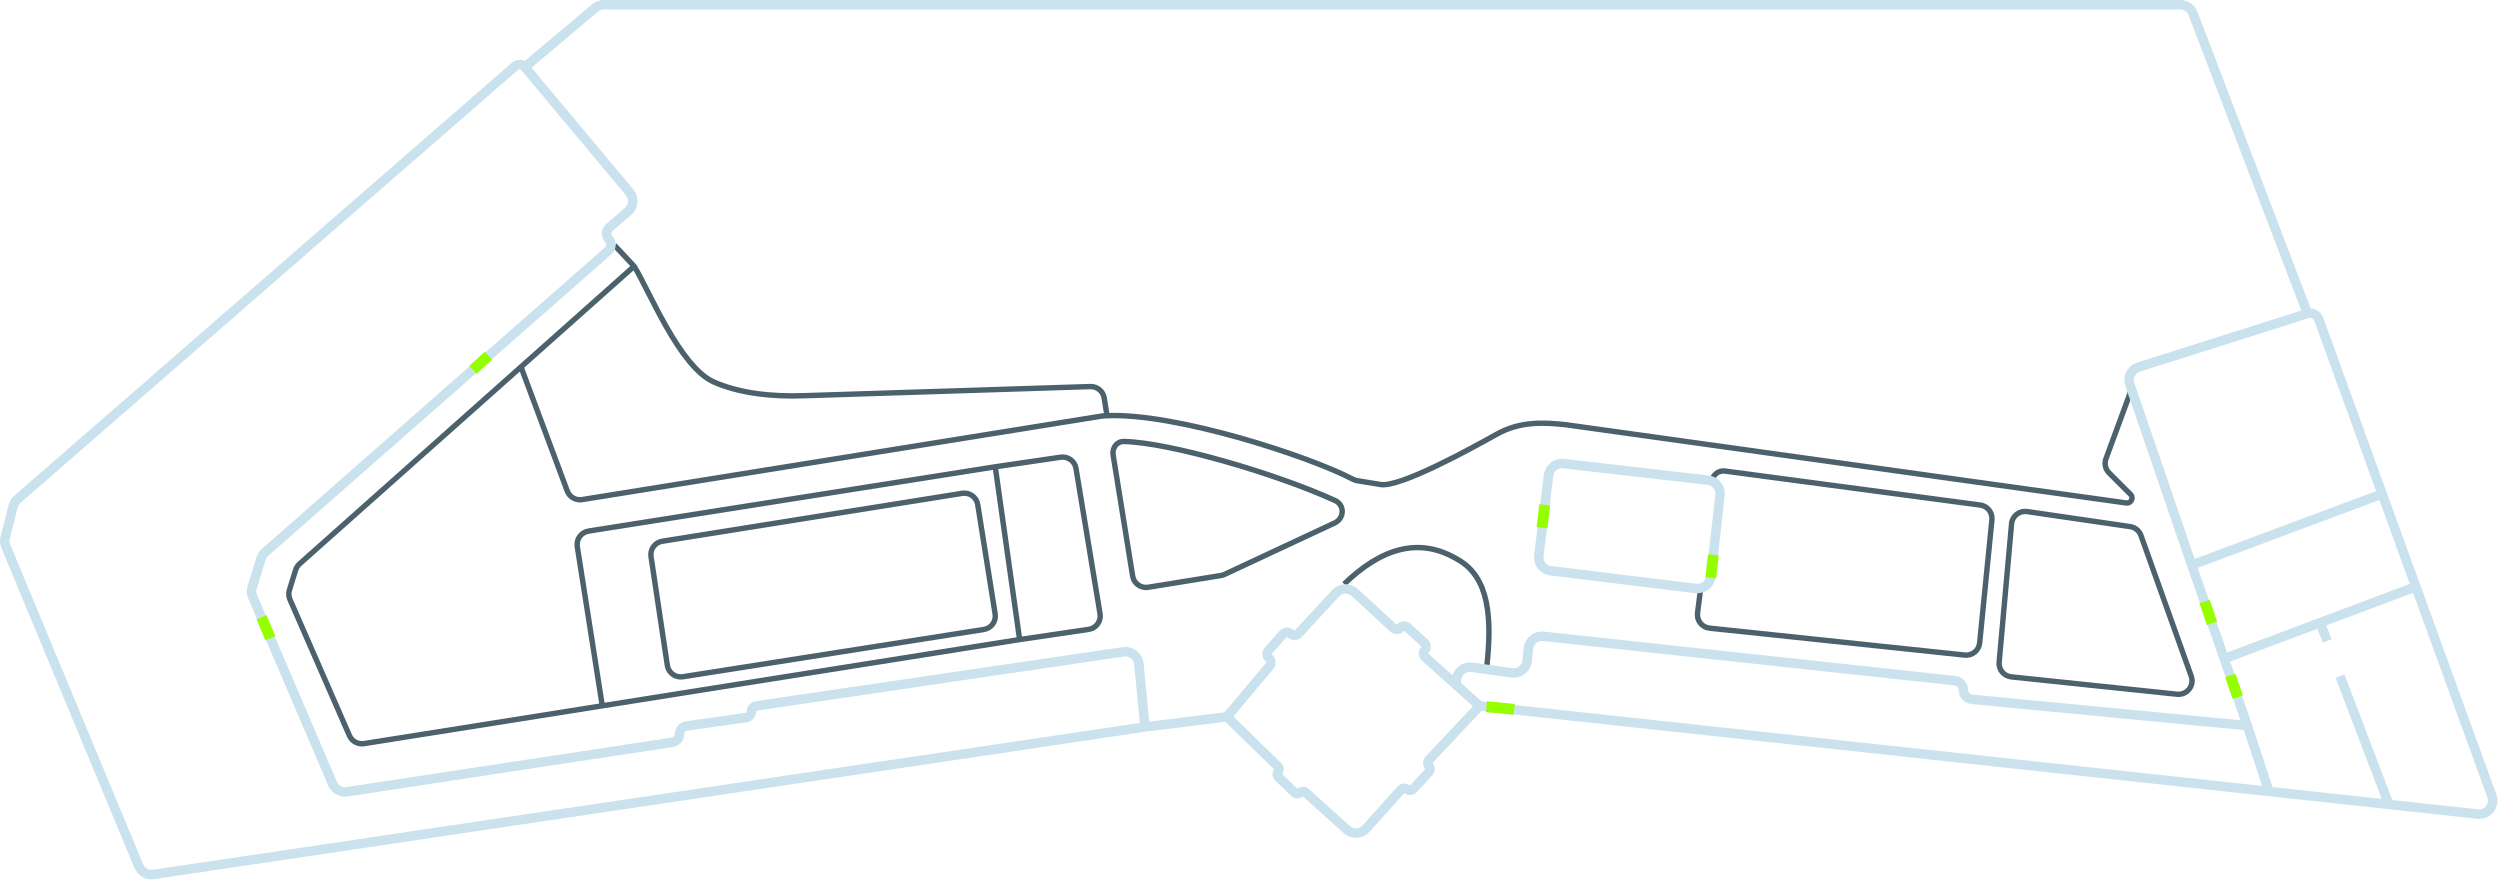
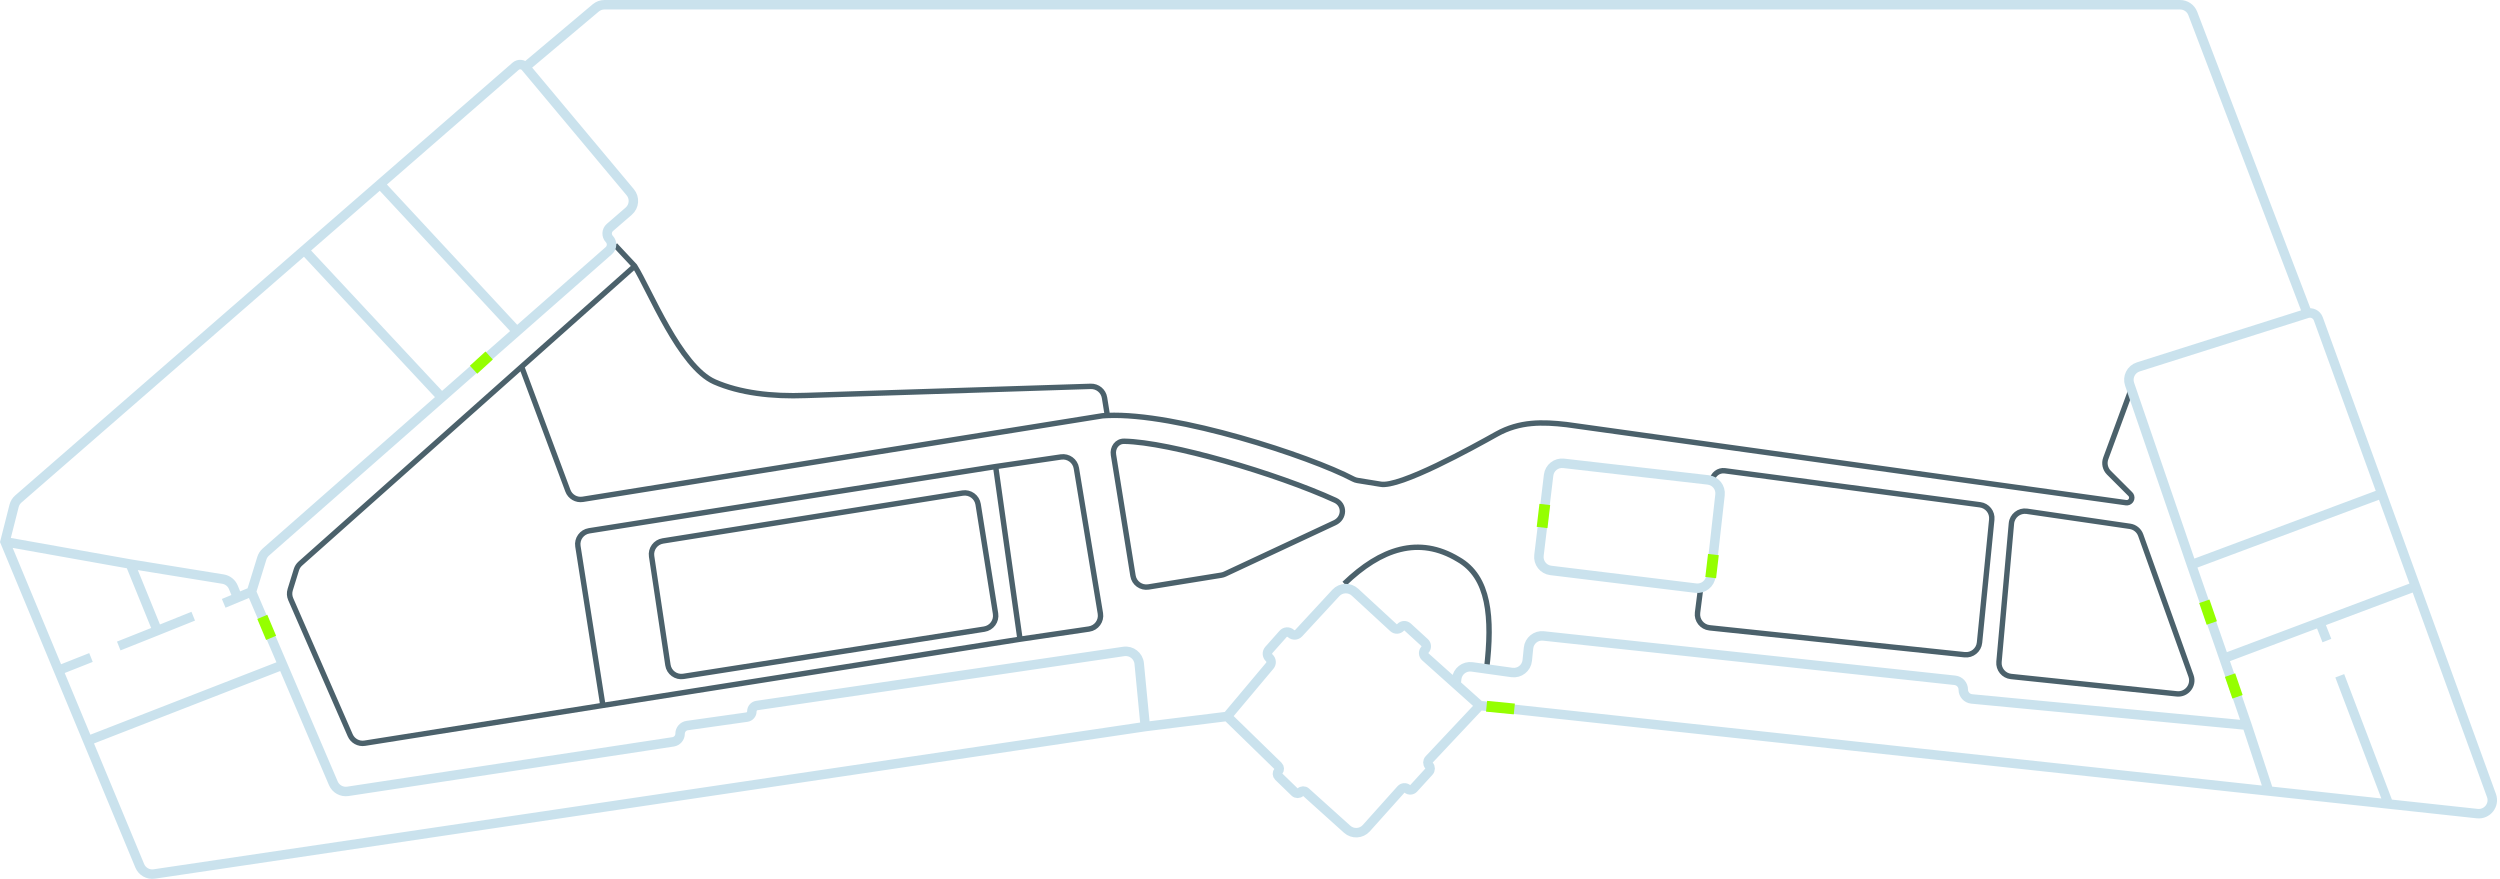
- <svg xmlns="http://www.w3.org/2000/svg" width="1845" height="649" viewBox="0 0 1845 649" fill="none">
-   <path d="M752.488 472L444.488 520.879M752.488 472L734.488 344.5M444.488 520.879L426.037 403.369C425.181 397.917 428.904 392.802 434.355 391.94L734.488 344.5L782.773 337.424C788.167 336.633 793.2 340.308 794.089 345.687L811.828 452.961C812.74 458.477 808.952 463.669 803.421 464.485L752.488 472M816.988 306.787L814.884 293.69C814.085 288.722 809.72 285.12 804.691 285.281L594.488 292C568.988 293 545.488 290.094 526.988 282C501.388 270.8 478.988 214 467.988 196.5L453.488 181M467.988 196.5L384.488 270.778M444.488 520.879L268.623 548.788C264.126 549.502 259.715 547.088 257.892 542.916L213.977 442.408C213.016 440.21 212.878 437.739 213.587 435.447L218.163 420.662C218.703 418.921 219.708 417.359 221.07 416.148L384.488 270.778M1096.99 494C1101.49 456 1098.99 426 1075.99 413C1046.99 395.5 1018.99 405 991.988 431M1572.99 287.5L1554.2 338.496C1552.85 342.156 1553.75 346.266 1556.51 349.024L1572.33 364.844C1572.76 365.275 1573.08 365.805 1573.26 366.387C1574.06 369.002 1571.88 371.566 1569.17 371.188L1155.99 313.5C1138.49 311.5 1121.49 311 1104.49 320.5C1087.31 330.101 1032.49 360.5 1018.49 357.5L1001.69 354.775C1000.56 354.593 999.523 354.24 998.516 353.709C966.542 336.85 867.88 304.583 816.988 306.787C815.794 306.839 814.627 306.91 813.488 307L429.58 368.699C424.874 369.456 420.289 366.786 418.624 362.32L384.488 270.778M1263.49 355C1264.04 350.327 1268.31 347.009 1272.97 347.63L1461.4 372.723C1466.75 373.435 1470.56 378.259 1470.03 383.626L1460.98 474.49C1460.43 480.009 1455.5 484.026 1449.98 483.444L1261.65 463.572C1256.07 462.984 1252.07 457.927 1252.78 452.365L1254.99 435M847.362 433.405L901.111 424.722C902.024 424.575 902.913 424.301 903.75 423.91L984.914 385.979C992.179 382.584 992.548 372.737 985.26 369.393C942.097 349.59 862.896 326.451 829.419 325.824C824.096 325.724 820.653 330.624 821.5 335.88L835.895 425.125C836.774 430.579 841.909 434.286 847.362 433.405ZM1617.14 499.033L1580.01 395.161C1578.77 391.678 1575.7 389.166 1572.04 388.632L1495.95 377.526C1490.27 376.697 1485.06 380.81 1484.54 386.527L1475.37 488.686C1474.88 494.13 1478.85 498.957 1484.29 499.526L1606.68 512.344C1614 513.111 1619.62 505.967 1617.14 499.033ZM726.088 464.555L503.935 499.438C498.452 500.299 493.317 496.531 492.494 491.043L480.457 410.796C479.643 405.371 483.352 400.303 488.769 399.437L710.107 364.078C715.563 363.207 720.692 366.925 721.561 372.381L734.412 453.103C735.282 458.566 731.552 463.697 726.088 464.555Z" stroke="#4B616B" stroke-width="4" />
-   <path d="M844.988 536.5L113.199 645.353C108.666 646.027 104.254 643.533 102.494 639.301L4.266 403.075C3.436 401.079 3.276 398.867 3.808 396.772L9.718 373.529C10.219 371.557 11.31 369.784 12.845 368.449L380.053 48.923C382.214 47.044 385.496 47.304 387.334 49.5M844.988 536.5L840.497 489.966C839.948 484.272 834.744 480.199 829.086 481.033L558.187 520.955C556.062 521.268 554.488 523.091 554.488 525.239C554.488 527.396 552.9 529.225 550.764 529.527L506.713 535.761C503.716 536.185 501.488 538.75 501.488 541.778C501.488 544.781 499.294 547.334 496.325 547.786L256.142 584.335C251.636 585.021 247.236 582.572 245.443 578.381L186.431 440.376C185.499 438.197 185.372 435.757 186.072 433.492L192.654 412.196C193.199 410.433 194.221 408.855 195.607 407.637L448.856 185.07C451.387 182.846 451.567 178.967 449.254 176.517C446.928 174.055 447.125 170.15 449.686 167.934L463.551 155.935C467.678 152.364 468.179 146.143 464.678 141.957L387.334 49.5M844.988 536.5L905.488 529M905.488 529L943.087 565.648C944.153 566.687 944.22 568.377 943.24 569.497C942.258 570.619 942.328 572.314 943.399 573.352L955.419 584.996C956.567 586.108 958.394 586.093 959.524 584.963C960.625 583.863 962.394 583.816 963.551 584.857L994.039 612.296C998.15 615.996 1004.48 615.656 1008.18 611.537L1033.84 582.895C1035.05 581.551 1037.09 581.382 1038.5 582.509C1039.9 583.629 1041.93 583.469 1043.14 582.144L1054.48 569.707C1055.62 568.453 1055.63 566.537 1054.5 565.267C1053.36 563.984 1053.39 562.041 1054.57 560.79L1091.99 521M905.488 529L936.908 491.573C938.35 489.855 938.184 487.305 936.53 485.789C934.842 484.242 934.708 481.626 936.23 479.915L946.757 468.072C948.258 466.383 950.852 466.25 952.517 467.777C954.16 469.283 956.711 469.178 958.224 467.542L985.708 437.829C989.454 433.78 995.772 433.528 999.828 437.268L1028.25 463.477C1029.76 464.867 1032.11 464.764 1033.49 463.246C1034.87 461.731 1037.21 461.624 1038.72 463.008L1051.26 474.503C1052.77 475.884 1052.88 478.222 1051.5 479.734C1050.12 481.258 1050.24 483.619 1051.77 484.994L1074.49 505.331M1091.99 521L1074.49 505.331M1091.99 521L1674.49 584.088M1658.49 535.5L1455.25 516.098C1451.7 515.759 1448.99 512.777 1448.99 509.212C1448.99 505.678 1446.32 502.713 1442.81 502.334L1138.99 469.578C1133.48 468.984 1128.53 472.991 1127.97 478.509L1127.04 487.668C1126.46 493.31 1121.32 497.346 1115.7 496.56L1086.24 492.436C1080.64 491.651 1075.5 495.67 1074.91 501.298L1074.49 505.331M1674.49 584.088L1658.49 535.5L1641.49 486.106M387.334 49.5L439.196 5.849C440.999 4.332 443.28 3.5 445.636 3.5H1609.1C1613.25 3.5 1616.96 6.059 1618.44 9.934L1702.99 231.4M1674.49 584.088L1762.99 593.673L1828.53 600.772C1835.89 601.569 1841.54 594.373 1839.01 587.416L1782.91 433L1758.03 364.5L1711.14 235.416C1709.94 232.109 1706.34 230.338 1702.99 231.4L1578.25 270.909C1572.89 272.604 1569.99 278.373 1571.81 283.684L1617.49 417L1641.49 486.106M1641.49 486.106L1712.2 459.553M1782.91 433L1712.2 459.553M1617.49 417L1758.03 364.5M1712.2 459.553L1717.49 473M1726.99 499L1762.99 593.673M1135.68 410.089L1142.8 350.874C1143.46 345.412 1148.4 341.506 1153.87 342.132L1260.57 354.364C1266.05 354.992 1269.99 359.936 1269.37 365.416L1262.62 425.469C1261.99 430.993 1256.99 434.951 1251.47 434.277L1144.4 421.209C1138.92 420.541 1135.02 415.566 1135.68 410.089Z" stroke="#CAE2ED" stroke-width="7" />
-   <path d="M1264.49 409.5L1262.49 426.5" stroke="#95FF00" stroke-width="8" />
-   <path d="M1139.99 372.5L1137.99 389.5" stroke="#95FF00" stroke-width="8" />
-   <path d="M192.988 455.5L199.488 471" stroke="#95FF00" stroke-width="8" />
-   <path d="M360.488 262.5L348.988 273" stroke="#95FF00" stroke-width="8" />
-   <path d="M1117.49 523.5L1096.99 521.5" stroke="#95FF00" stroke-width="8" />
-   <path d="M1626.99 444L1632.49 460" stroke="#95FF00" stroke-width="8" />
-   <path d="M1645.99 498.5L1651.49 514.5" stroke="#95FF00" stroke-width="8" />
+ <svg xmlns="http://www.w3.org/2000/svg" width="1846" height="649" viewBox="0 0 1846 649" fill="none">
+   <path d="M753.179 472L445.179 520.879M753.179 472L735.179 344.5M445.179 520.879L426.729 403.369C425.873 397.917 429.596 392.802 435.047 391.94L735.179 344.5L783.465 337.424C788.859 336.633 793.892 340.308 794.781 345.687L812.519 452.961C813.432 458.477 809.644 463.669 804.113 464.485L753.179 472M817.679 306.787L815.575 293.69C814.777 288.722 810.412 285.12 805.383 285.281L595.179 292C569.679 293 546.179 290.094 527.679 282C502.079 270.8 479.679 214 468.679 196.5L454.179 181M468.679 196.5L385.179 270.778M445.179 520.879L269.315 548.788C264.818 549.502 260.407 547.088 258.584 542.916L214.668 442.408C213.708 440.21 213.57 437.739 214.279 435.447L218.855 420.662C219.394 418.921 220.4 417.359 221.762 416.148L385.179 270.778M1097.68 494C1102.18 456 1099.68 426 1076.68 413C1047.68 395.5 1019.68 405 992.679 431M1573.68 287.5L1554.89 338.496C1553.54 342.156 1554.45 346.266 1557.2 349.024L1573.02 364.844C1573.45 365.275 1573.77 365.805 1573.95 366.387C1574.76 369.002 1572.57 371.566 1569.86 371.188L1156.68 313.5C1139.18 311.5 1122.18 311 1105.18 320.5C1088 330.101 1033.18 360.5 1019.18 357.5L1002.38 354.775C1001.25 354.593 1000.22 354.24 999.208 353.709C967.234 336.85 868.572 304.583 817.679 306.787C816.486 306.839 815.319 306.91 814.179 307L430.272 368.699C425.566 369.456 420.981 366.786 419.316 362.32L385.179 270.778M1264.18 355C1264.73 350.327 1269 347.009 1273.66 347.63L1462.09 372.723C1467.44 373.435 1471.26 378.259 1470.72 383.626L1461.68 474.49C1461.13 480.009 1456.19 484.026 1450.68 483.444L1262.34 463.572C1256.76 462.984 1252.76 457.927 1253.47 452.365L1255.68 435M848.054 433.405L901.803 424.722C902.716 424.575 903.604 424.301 904.442 423.91L985.606 385.979C992.871 382.584 993.24 372.737 985.952 369.393C942.789 349.59 863.588 326.451 830.111 325.824C824.788 325.724 821.345 330.624 822.192 335.88L836.587 425.125C837.466 430.579 842.601 434.286 848.054 433.405ZM1617.83 499.033L1580.7 395.161C1579.46 391.678 1576.39 389.166 1572.73 388.632L1496.64 377.526C1490.96 376.697 1485.75 380.81 1485.23 386.527L1476.06 488.686C1475.57 494.13 1479.54 498.957 1484.98 499.526L1607.37 512.344C1614.7 513.111 1620.31 505.967 1617.83 499.033ZM726.779 464.555L504.626 499.438C499.144 500.299 494.009 496.531 493.186 491.043L481.149 410.796C480.335 405.371 484.044 400.303 489.461 399.437L710.799 364.078C716.255 363.207 721.384 366.925 722.253 372.381L735.104 453.103C735.973 458.566 732.244 463.697 726.779 464.555Z" stroke="#4B616B" stroke-width="4" />
+   <path d="M381.679 244.716L326.179 293.492L196.299 407.637C194.913 408.855 193.891 410.433 193.346 412.196L185.679 437M185.679 437L175.429 441.25M185.679 437L208.77 491M845.679 536.5L113.891 645.353C109.357 646.027 104.946 643.533 103.186 639.301L67.179 552.71L64.805 547L43.182 495L41.519 491L3.679 400L10.409 373.529C10.911 371.557 12.002 369.784 13.537 368.449L224.679 184.724L280.679 135.995M3.679 400L96.179 416.5M845.679 536.5L841.189 489.966C840.64 484.272 835.436 480.199 829.778 481.033L558.879 520.955C556.754 521.268 555.179 523.091 555.179 525.239C555.179 527.396 553.592 529.225 551.456 529.527L507.405 535.761C504.408 536.185 502.179 538.75 502.179 541.778C502.179 544.781 499.986 547.334 497.017 547.786L256.834 584.335C252.328 585.021 247.927 582.572 246.135 578.381L211.764 498L208.77 491M845.679 536.5L906.179 529M906.179 529L943.779 565.648C944.845 566.687 944.912 568.377 943.932 569.497C942.95 570.619 943.02 572.314 944.091 573.352L956.111 584.996C957.258 586.108 959.086 586.093 960.216 584.963C961.317 583.863 963.086 583.816 964.243 584.857L994.73 612.296C998.842 615.996 1005.18 615.656 1008.87 611.537L1034.53 582.895C1035.74 581.551 1037.78 581.382 1039.19 582.509C1040.59 583.629 1042.62 583.469 1043.83 582.144L1055.17 569.707C1056.31 568.453 1056.32 566.537 1055.19 565.267C1054.05 563.984 1054.08 562.041 1055.26 560.79L1092.68 521M906.179 529L937.6 491.573C939.042 489.855 938.876 487.305 937.222 485.789C935.534 484.242 935.4 481.626 936.921 479.915L947.449 468.072C948.95 466.383 951.543 466.25 953.209 467.777C954.852 469.283 957.402 469.178 958.916 467.542L986.4 437.829C990.146 433.78 996.464 433.528 1000.52 437.268L1028.94 463.477C1030.45 464.867 1032.8 464.764 1034.18 463.246C1035.56 461.731 1037.91 461.624 1039.42 463.008L1051.96 474.503C1053.46 475.884 1053.57 478.222 1052.19 479.734C1050.81 481.258 1050.93 483.619 1052.46 484.994L1075.18 505.331M1092.68 521L1075.18 505.331M1092.68 521L1675.18 584.088M1659.18 535.5L1455.94 516.098C1452.39 515.759 1449.68 512.777 1449.68 509.212C1449.68 505.678 1447.02 502.713 1443.5 502.334L1139.68 469.578C1134.17 468.984 1129.22 472.991 1128.66 478.509L1127.73 487.668C1127.16 493.31 1122.01 497.346 1116.39 496.56L1086.93 492.436C1081.33 491.651 1076.19 495.67 1075.6 501.298L1075.18 505.331M1675.18 584.088L1659.18 535.5L1642.18 486.106M388.026 49.5L465.37 141.957C468.871 146.143 468.37 152.364 464.243 155.935L450.378 167.934C447.817 170.15 447.62 174.055 449.946 176.517C452.259 178.967 452.079 182.846 449.548 185.07L381.679 244.716M388.026 49.5L439.888 5.849C441.691 4.332 443.971 3.5 446.328 3.5H1609.79C1613.94 3.5 1617.66 6.059 1619.14 9.934L1703.68 231.4M388.026 49.5C386.188 47.304 382.906 47.044 380.745 48.923L280.679 135.995M1675.18 584.088L1763.68 593.673L1829.22 600.772C1836.58 601.569 1842.23 594.373 1839.7 587.416L1783.61 433L1758.72 364.5L1711.83 235.416C1710.63 232.109 1707.03 230.338 1703.68 231.4L1578.94 270.909C1573.59 272.604 1570.68 278.373 1572.5 283.684L1618.18 417L1642.18 486.106M1642.18 486.106L1712.89 459.553M1783.61 433L1712.89 459.553M1618.18 417L1758.72 364.5M1712.89 459.553L1718.18 473M1727.68 499L1763.68 593.673M165.179 445.5L175.429 441.25M142.679 455L116.179 465.645M87.679 477L113.429 466.75L116.179 465.645M67.179 485.5L43.182 495M116.179 465.645L96.179 416.5M96.179 416.5L164.662 427.605C168.091 428.161 170.985 430.457 172.308 433.669L175.429 441.25M208.77 491L64.805 547M381.679 244.716L280.679 135.995M326.179 293.492L224.679 184.724M1136.37 410.089L1143.49 350.874C1144.15 345.412 1149.09 341.506 1154.56 342.132L1261.27 354.364C1266.74 354.992 1270.68 359.936 1270.06 365.416L1263.31 425.469C1262.69 430.993 1257.68 434.951 1252.16 434.277L1145.09 421.209C1139.61 420.541 1135.71 415.566 1136.37 410.089Z" stroke="#CAE2ED" stroke-width="7" />
+   <path d="M1265.18 409.5L1263.18 426.5" stroke="#95FF00" stroke-width="8" />
+   <path d="M1140.68 372.5L1138.68 389.5" stroke="#95FF00" stroke-width="8" />
+   <path d="M193.679 455.5L200.18 471" stroke="#95FF00" stroke-width="8" />
+   <path d="M361.179 262.5L349.679 273" stroke="#95FF00" stroke-width="8" />
+   <path d="M1118.18 523.5L1097.68 521.5" stroke="#95FF00" stroke-width="8" />
+   <path d="M1627.68 444L1633.18 460" stroke="#95FF00" stroke-width="8" />
+   <path d="M1646.68 498.5L1652.18 514.5" stroke="#95FF00" stroke-width="8" />
</svg>
